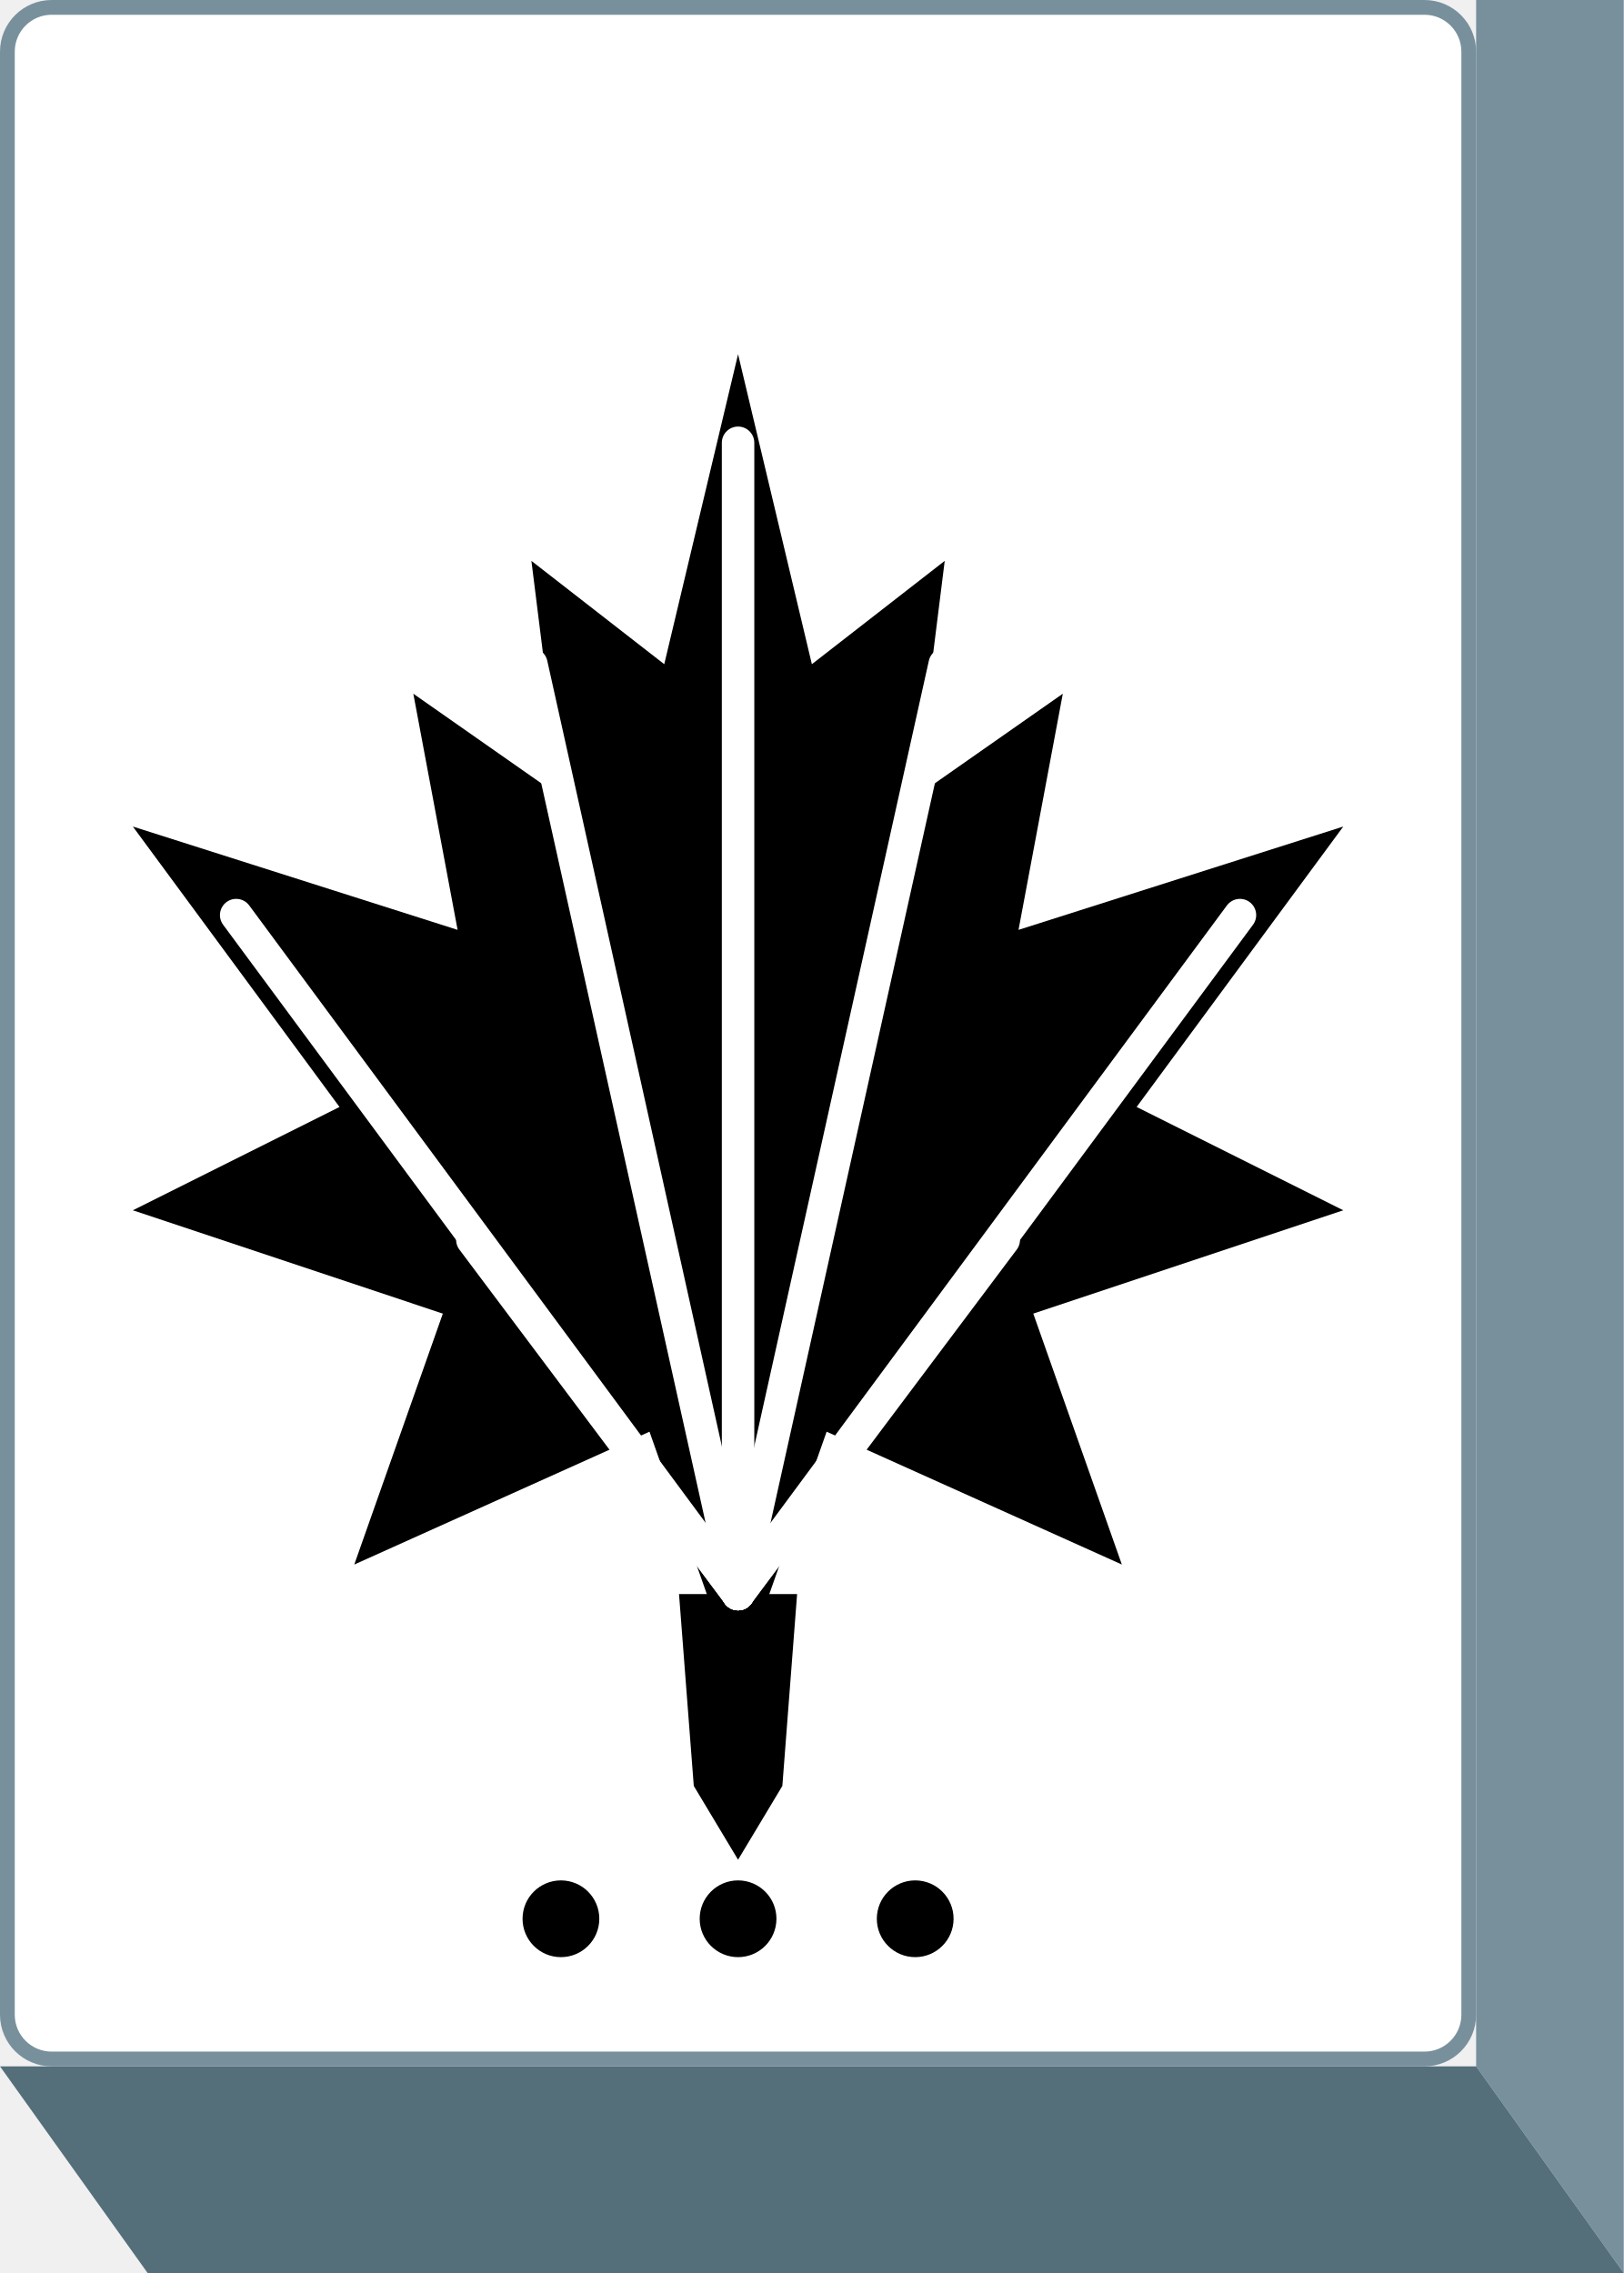
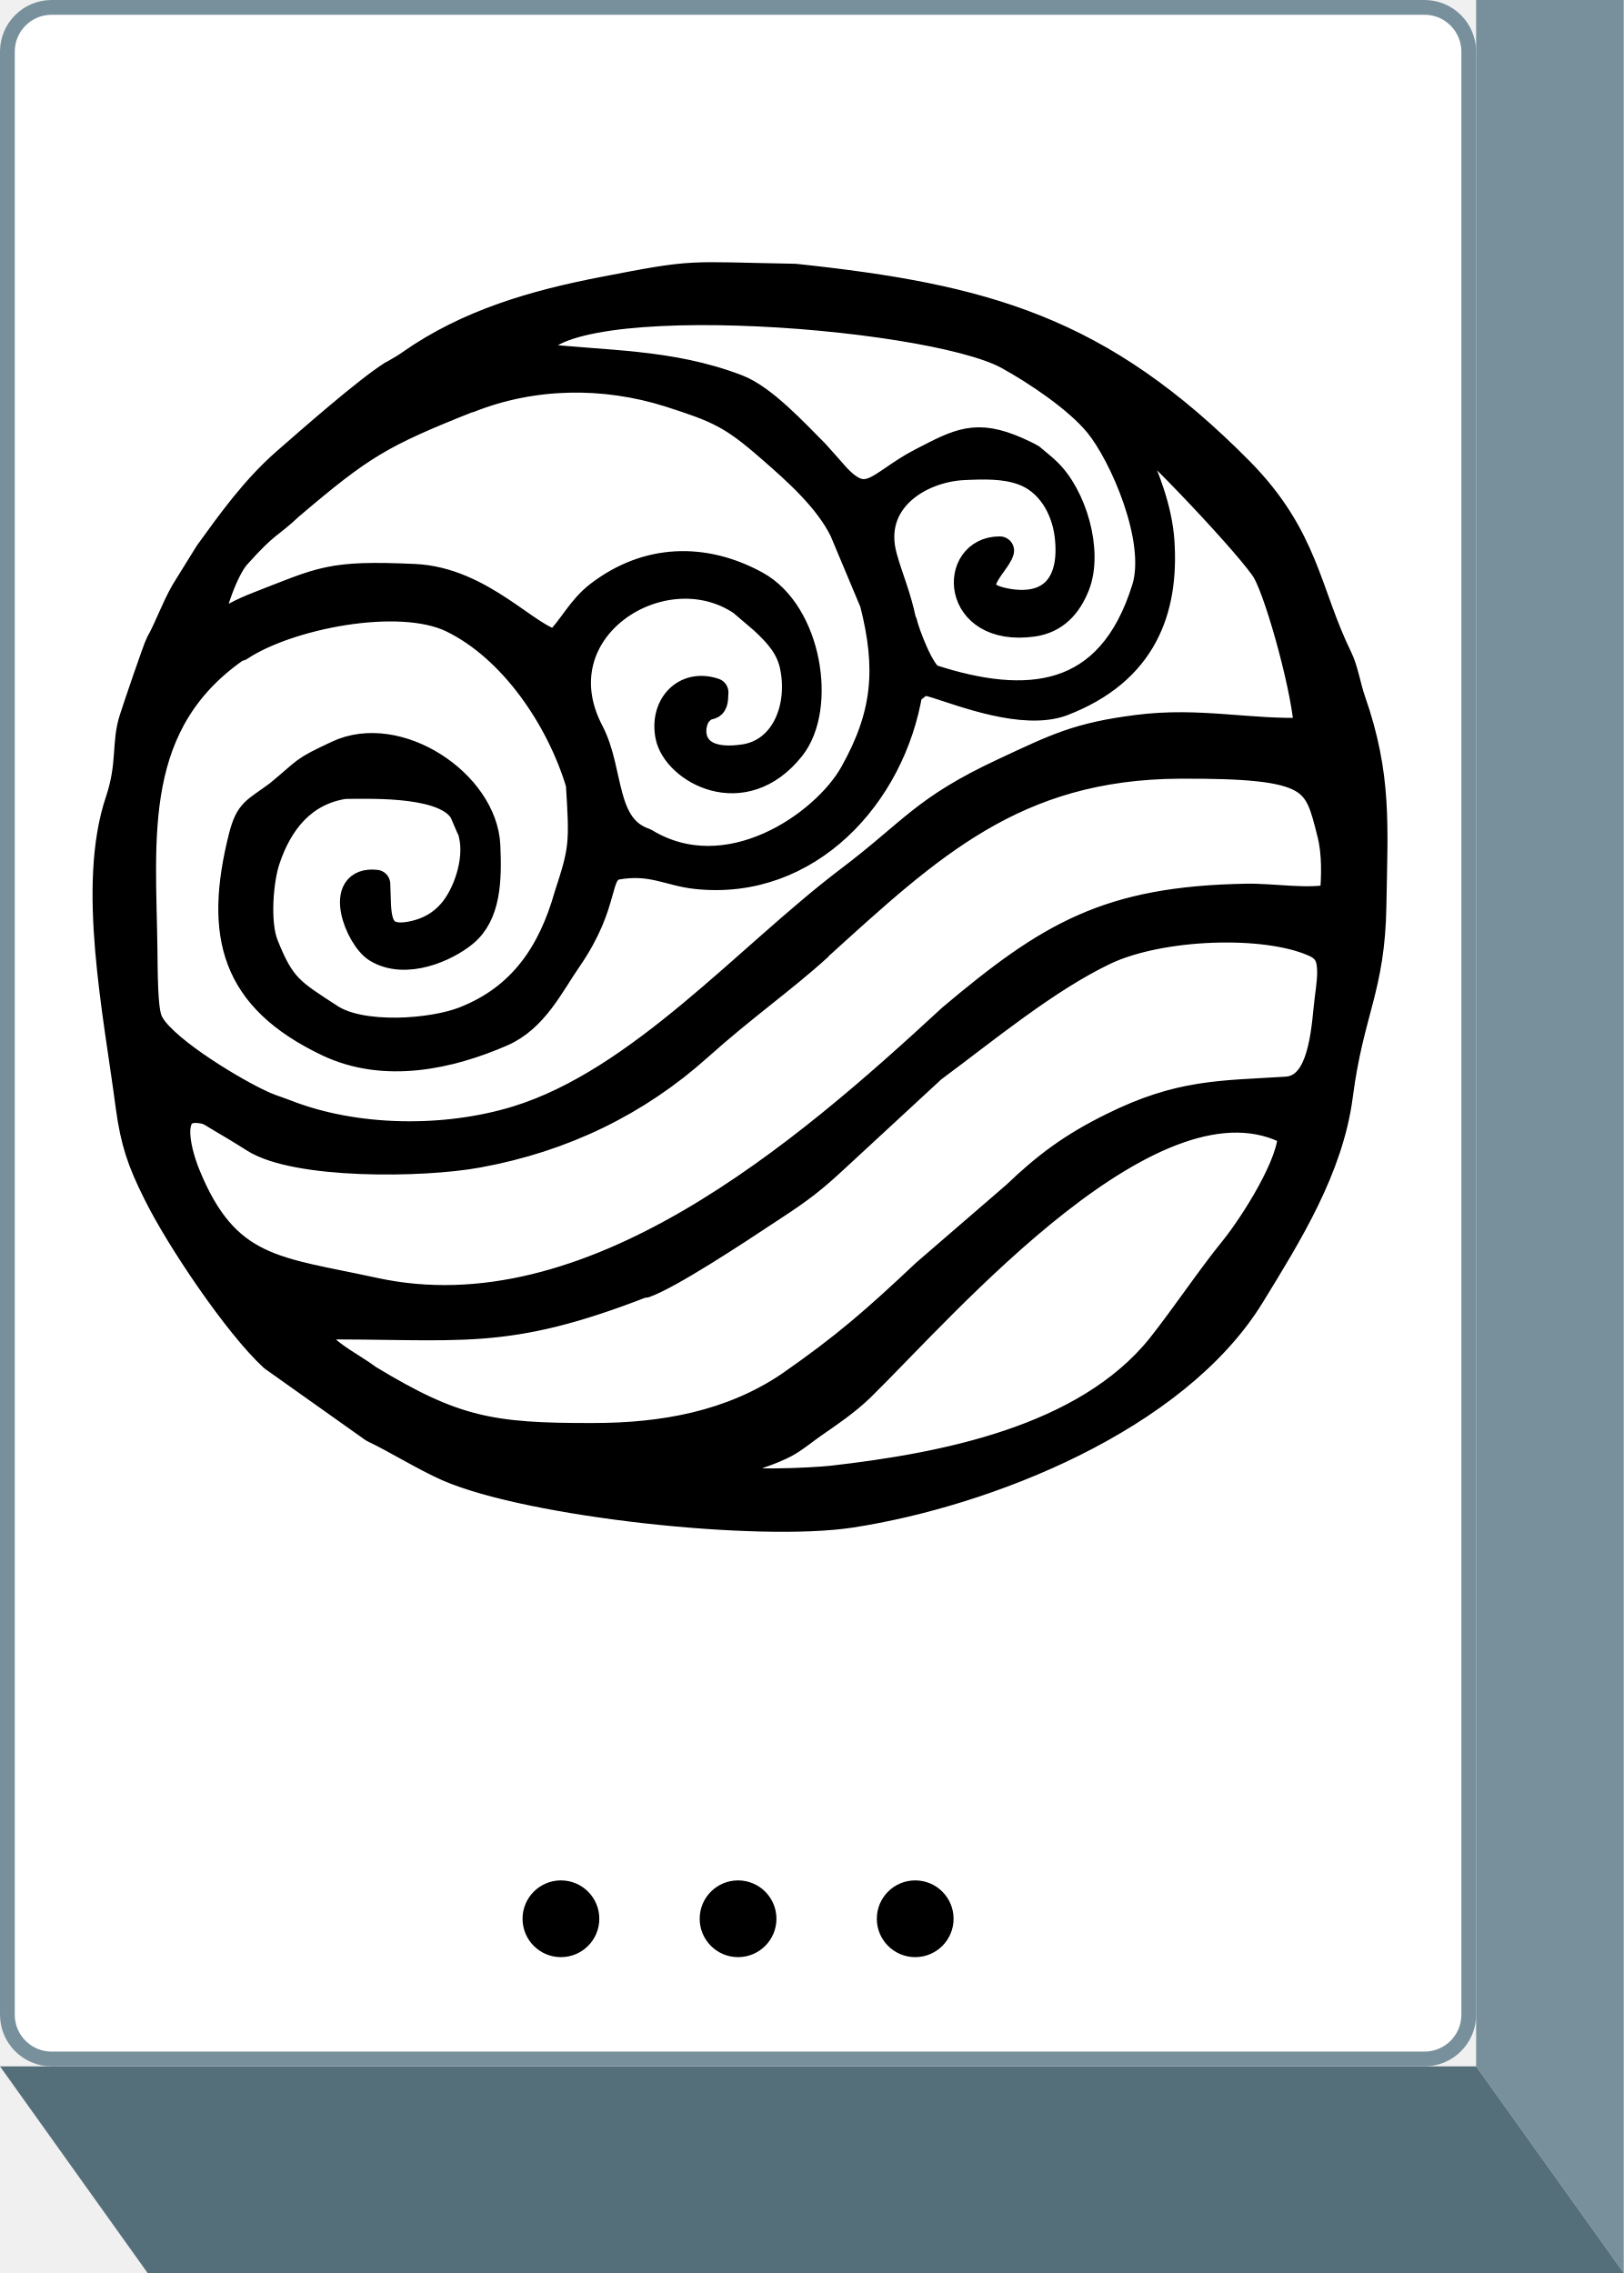
<svg xmlns="http://www.w3.org/2000/svg" width="110" height="154" viewBox="0 0 110 154">
  <path d="M100 0 L110 0 L110 154 L100 140 Z" fill="#78909c" />
  <path d="M0 140 L100 140 L110 154 L10 154 Z" fill="#546e7a" />
  <rect x="0.5" y="0.5" width="99" height="139" rx="3" fill="#ffffff" stroke="#78909c" stroke-width="1" />
  <g transform="translate(0,20)">
-     <path d="M50 4 L55 25 L64 18 L62 34 L72 27 L69 43 L91 36 L77 55 L91 62 L70 69 L76 86 L56 77 L50 94 L44 77 L24 86 L30 69 L9 62 L23 55 L9 36 L31 43 L28 27 L38 34 L36 18 L45 25 Z" fill="#000000" />
-     <path d="M46 88 L47 101 L50 106 L53 101 L54 88 Z" fill="#000000" />
-     <path d="M50 88 L50 10" fill="none" stroke="#ffffff" stroke-width="2.2" stroke-linecap="round" stroke-linejoin="round" />
-     <path d="M50 88 L64 25" fill="none" stroke="#ffffff" stroke-width="2.2" stroke-linecap="round" stroke-linejoin="round" />
-     <path d="M50 88 L84 42" fill="none" stroke="#ffffff" stroke-width="2.2" stroke-linecap="round" stroke-linejoin="round" />
-     <path d="M50 88 L68 64" fill="none" stroke="#ffffff" stroke-width="2.2" stroke-linecap="round" stroke-linejoin="round" />
-     <path d="M50 88 L36 25" fill="none" stroke="#ffffff" stroke-width="2.2" stroke-linecap="round" stroke-linejoin="round" />
-     <path d="M50 88 L16 42" fill="none" stroke="#ffffff" stroke-width="2.2" stroke-linecap="round" stroke-linejoin="round" />
-     <path d="M50 88 L32 64" fill="none" stroke="#ffffff" stroke-width="2.2" stroke-linecap="round" stroke-linejoin="round" />
+     <g transform="translate(-247.7367,-350.3456) scale(0.02143)">
+       <path d="M12801 16600c-83,53 -251,201 -337,276 -97,85 -171,188 -244,289l-75 121c-33,58 -50,111 -80,165 -8,15 -72,203 -83,238 -25,77 -5,142 -44,259 -90,267 -6,668 33,966 15,110 36,172 85,270 72,147 257,420 368,522l317 225c70,33 163,91 236,123 260,113 980,191 1273,146 428,-66 1025,-301 1264,-691 119,-194 248,-401 278,-630 35,-270 102,-338 106,-602 4,-252 18,-408 -66,-648 -14,-40 -23,-97 -41,-133 -101,-206 -104,-380 -312,-591 -442,-447 -804,-547 -1406,-611 -346,-6 -307,-17 -605,41 -218,42 -428,103 -609,230 -22,16 -38,23 -58,36zm242 75c202,-80 426,-83 633,-18 156,50 200,69 322,176 84,73 181,160 229,258l96 229c53,208 41,355 -64,542 -91,162 -398,376 -661,216 -138,-47 -108,-222 -173,-347 -172,-327 229,-584 481,-414l69 59c45,42 80,81 94,138 31,135 -26,279 -155,299 -190,29 -180,-107 -147,-145 36,-42 50,0 51,-64 -91,-31 -160,44 -141,138 21,105 232,227 384,35 99,-125 53,-423 -113,-513 -164,-89 -341,-84 -493,32 -58,44 -83,103 -135,155 -89,-11 -237,-199 -451,-208 -266,-12 -287,8 -493,88 -112,44 -110,68 -156,74 3,-61 49,-192 88,-235 96,-107 98,-90 168,-156 226,-192 285,-228 567,-340zm-725 785c150,-100 501,-171 671,-90 195,94 344,319 405,523 12,188 11,208 -37,354 -51,180 -144,323 -328,395 -101,40 -325,57 -425,-8 -125,-81 -155,-97 -208,-230 -29,-72 -16,-211 5,-272 40,-120 116,-216 248,-236 102,-1 326,-8 377,85l21 49c7,18 -1,-20 9,27 18,80 -19,190 -69,246 -30,34 -68,56 -113,67 -137,33 -120,-67 -125,-160 -125,-14 -53,170 4,204 89,54 216,-2 274,-50 71,-59 75,-165 70,-275 -9,-197 -281,-377 -469,-288 -115,54 -90,46 -187,126 -74,55 -92,53 -113,134 -79,313 -24,509 268,649 181,87 387,40 550,-31 103,-45 153,-152 209,-233 126,-183 82,-272 151,-294 114,-21 169,20 257,29 350,37 615,-252 669,-580l16 -12c27,-21 28,-25 73,-11 86,27 275,100 395,57 260,-99 326,-295 312,-508 -14,-209 -170,-411 -95,-363 65,41 393,389 431,457 44,78 131,396 132,508 -189,7 -343,-34 -539,-9 -188,24 -255,58 -422,136 -255,119 -286,188 -491,343 -318,241 -659,637 -1048,757 -231,71 -514,65 -728,-18 -47,-18 -56,-18 -100,-40 -92,-45 -309,-177 -339,-256 -11,-27 -15,-83 -16,-220 -4,-358 -53,-728 306,-967zm1828 948c352,-319 620,-573 1143,-576 432,-2 436,44 480,218 16,63 14,137 8,204 -82,19 -192,-2 -279,0 -434,8 -619,119 -929,380 -462,427 -1140,1015 -1827,865 -306,-67 -469,-62 -594,-371 -30,-75 -73,-234 61,-204 11,2 29,13 38,19 39,23 78,46 117,71 133,85 533,80 706,48 270,-49 504,-164 697,-337 144,-129 267,-214 379,-316zm-547 1065c79,-29 273,-156 410,-247 81,-53 121,-84 192,-150l306 -283c165,-122 360,-284 545,-372 175,-83 508,-96 665,-25 45,20 51,52 52,88 1,37 -8,83 -11,118 -11,116 -29,256 -132,262 -205,13 -334,7 -549,114 -126,62 -209,124 -305,216l-286 247c-156,147 -251,231 -431,356 -183,123 -397,162 -619,162 -324,1 -441,-20 -713,-185 -60,-46 -171,-93 -180,-169 477,-4 604,42 1056,-135zm814 -2089c-19,-91 -42,-136 -62,-209 -48,-179 114,-280 255,-287 65,-3 129,-5 188,16 84,30 134,114 145,203 19,155 -53,238 -194,214 -162,-28 -35,-122 -24,-165 -150,-1 -145,261 104,227 71,-10 111,-57 135,-117 43,-107 -9,-284 -92,-361l-12 -11 -37 -31c-6,-4 -40,-20 -45,-22 -128,-56 -180,-27 -298,34 -141,72 -174,168 -290,29l-49 -55c-65,-65 -164,-173 -246,-205 -216,-83 -422,-74 -642,-100 -19,-237 1243,-146 1499,-5 89,49 218,135 284,215 79,96 199,367 151,522 -113,365 -381,381 -677,285 -35,-11 -84,-145 -91,-176zm-575 2700c18,-51 123,-62 205,-106 31,-17 60,-42 89,-62 45,-31 101,-69 147,-113 267,-261 936,-1045 1365,-808 8,93 -123,296 -182,369 -78,96 -153,210 -233,311 -237,294 -688,379 -1040,419 -56,6 -305,20 -350,-10z" fill="#000000" stroke="#000000" stroke-width="90.0" stroke-linejoin="round" stroke-linecap="round" />
+     </g>
    <circle cx="38" cy="110" r="2.6" fill="#000000" />
    <circle cx="50" cy="110" r="2.6" fill="#000000" />
    <circle cx="62" cy="110" r="2.6" fill="#000000" />
  </g>
</svg>
